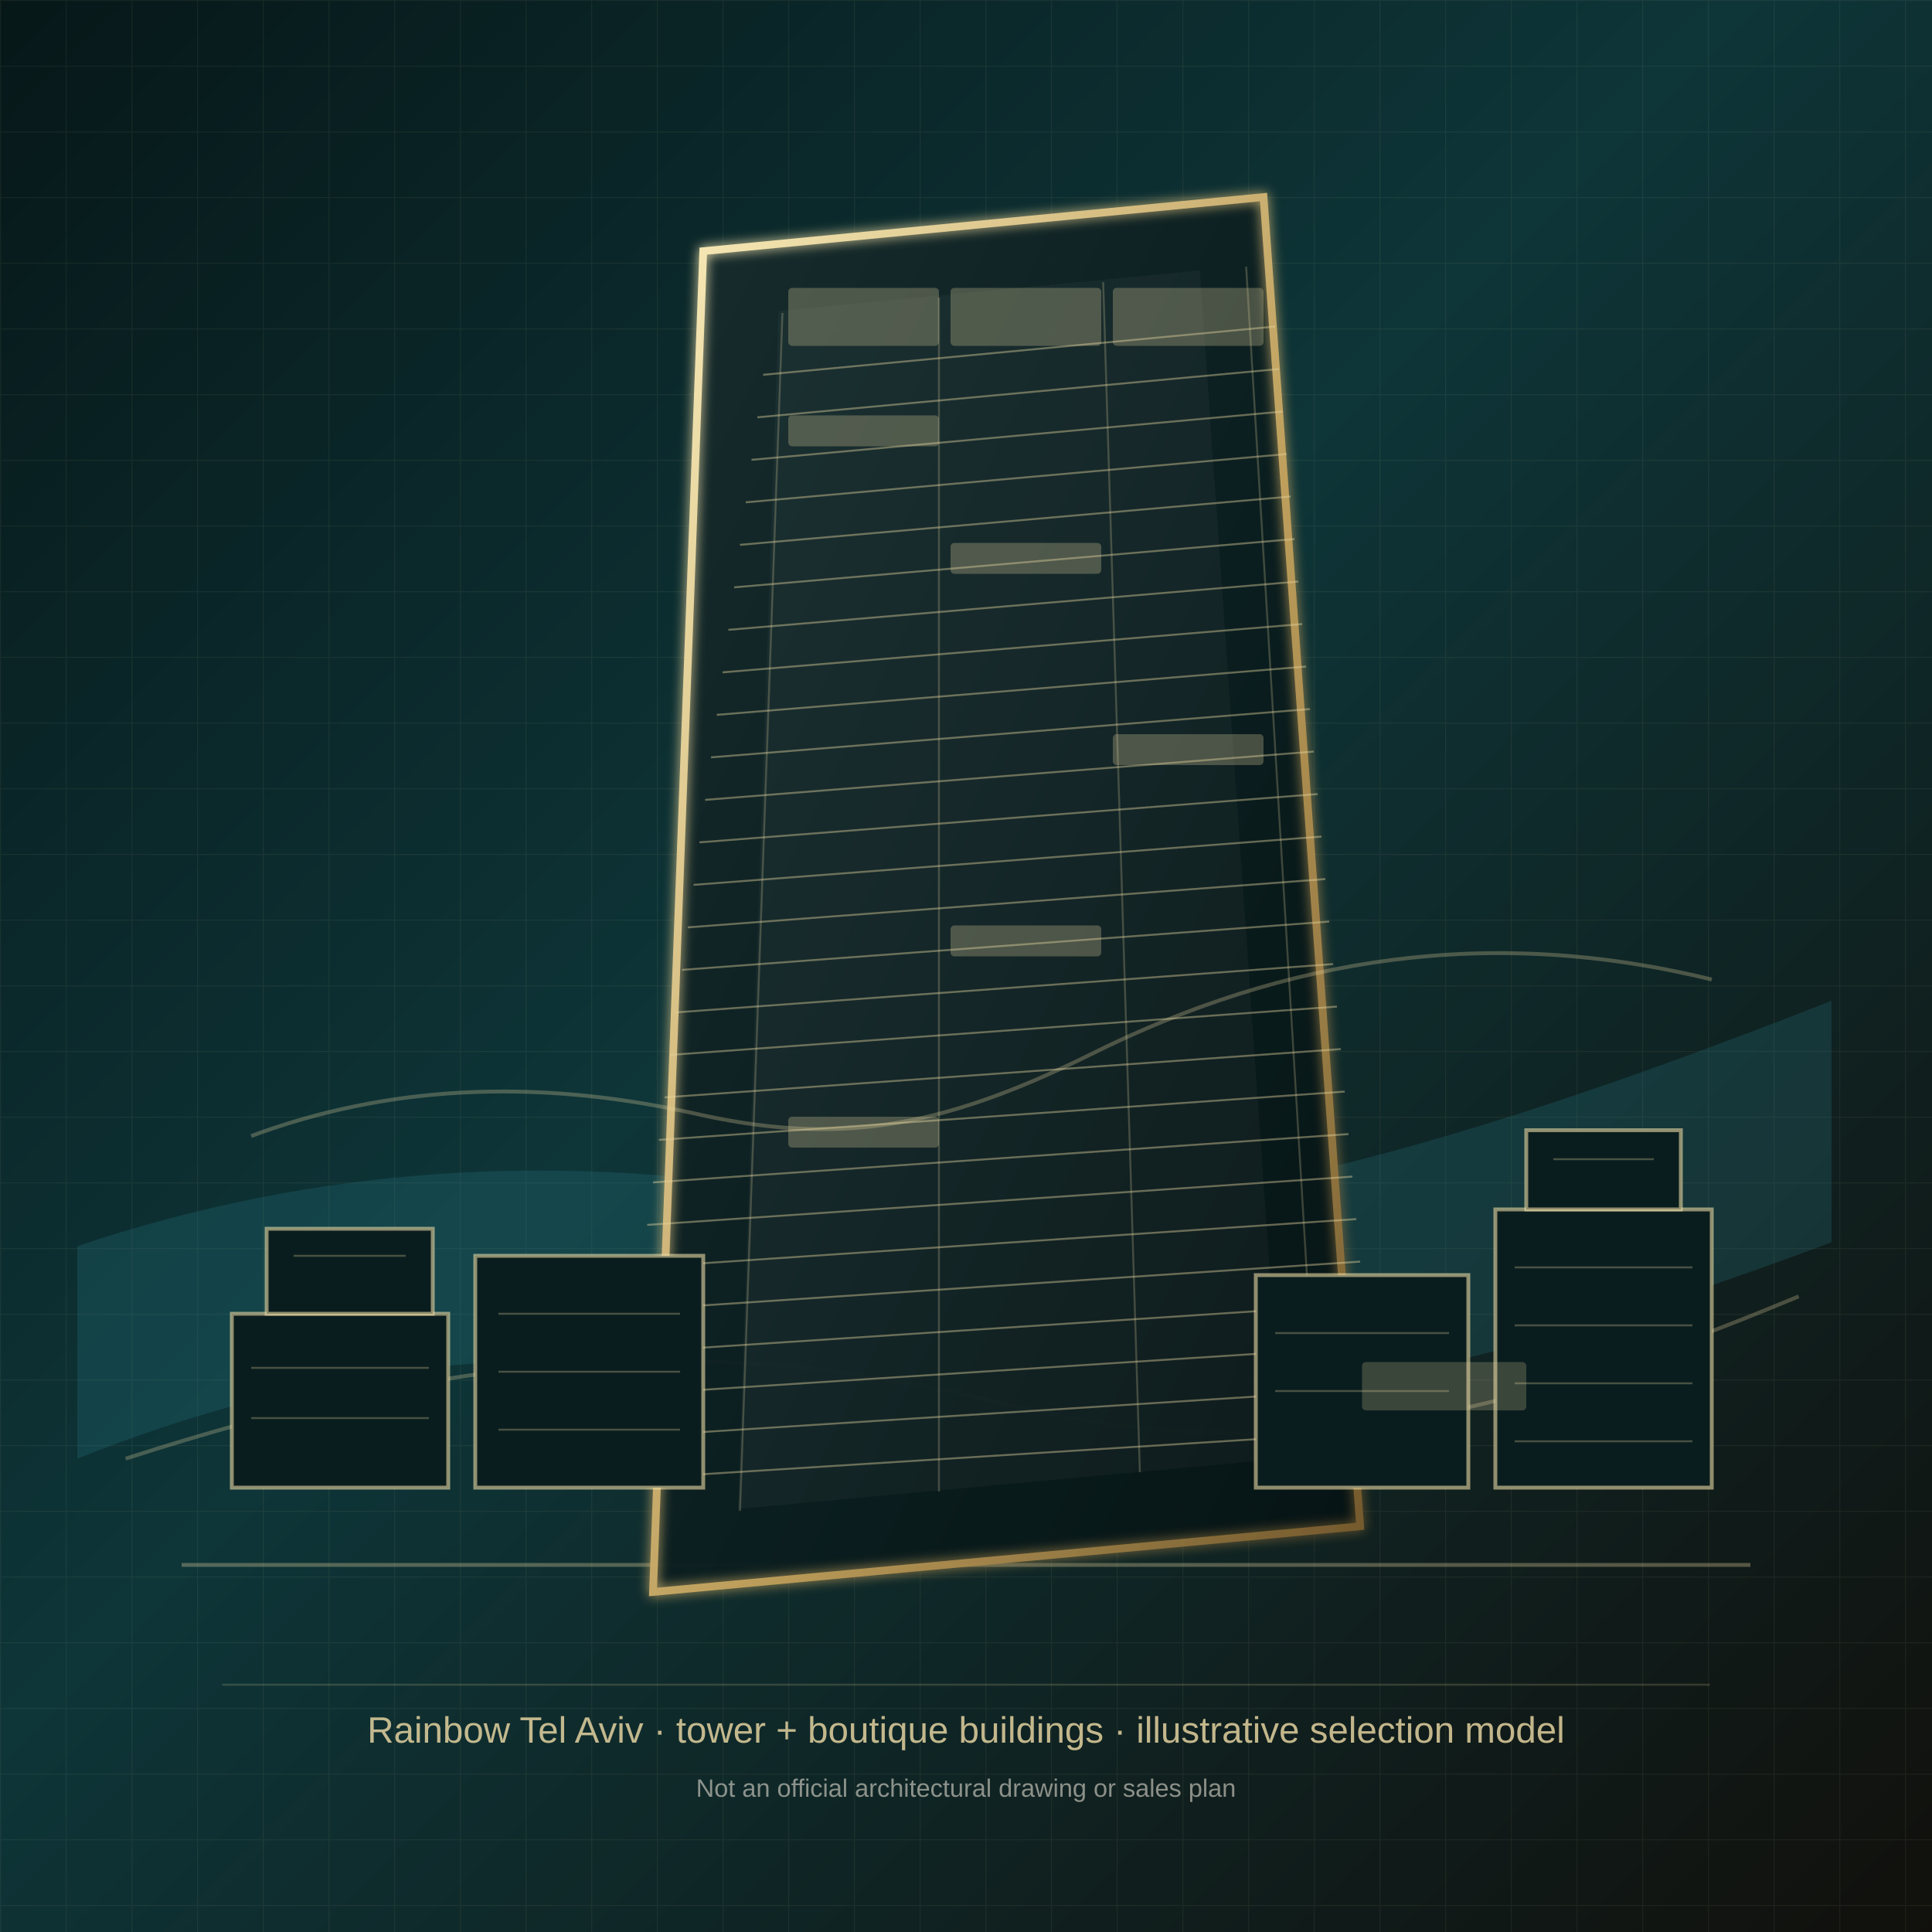
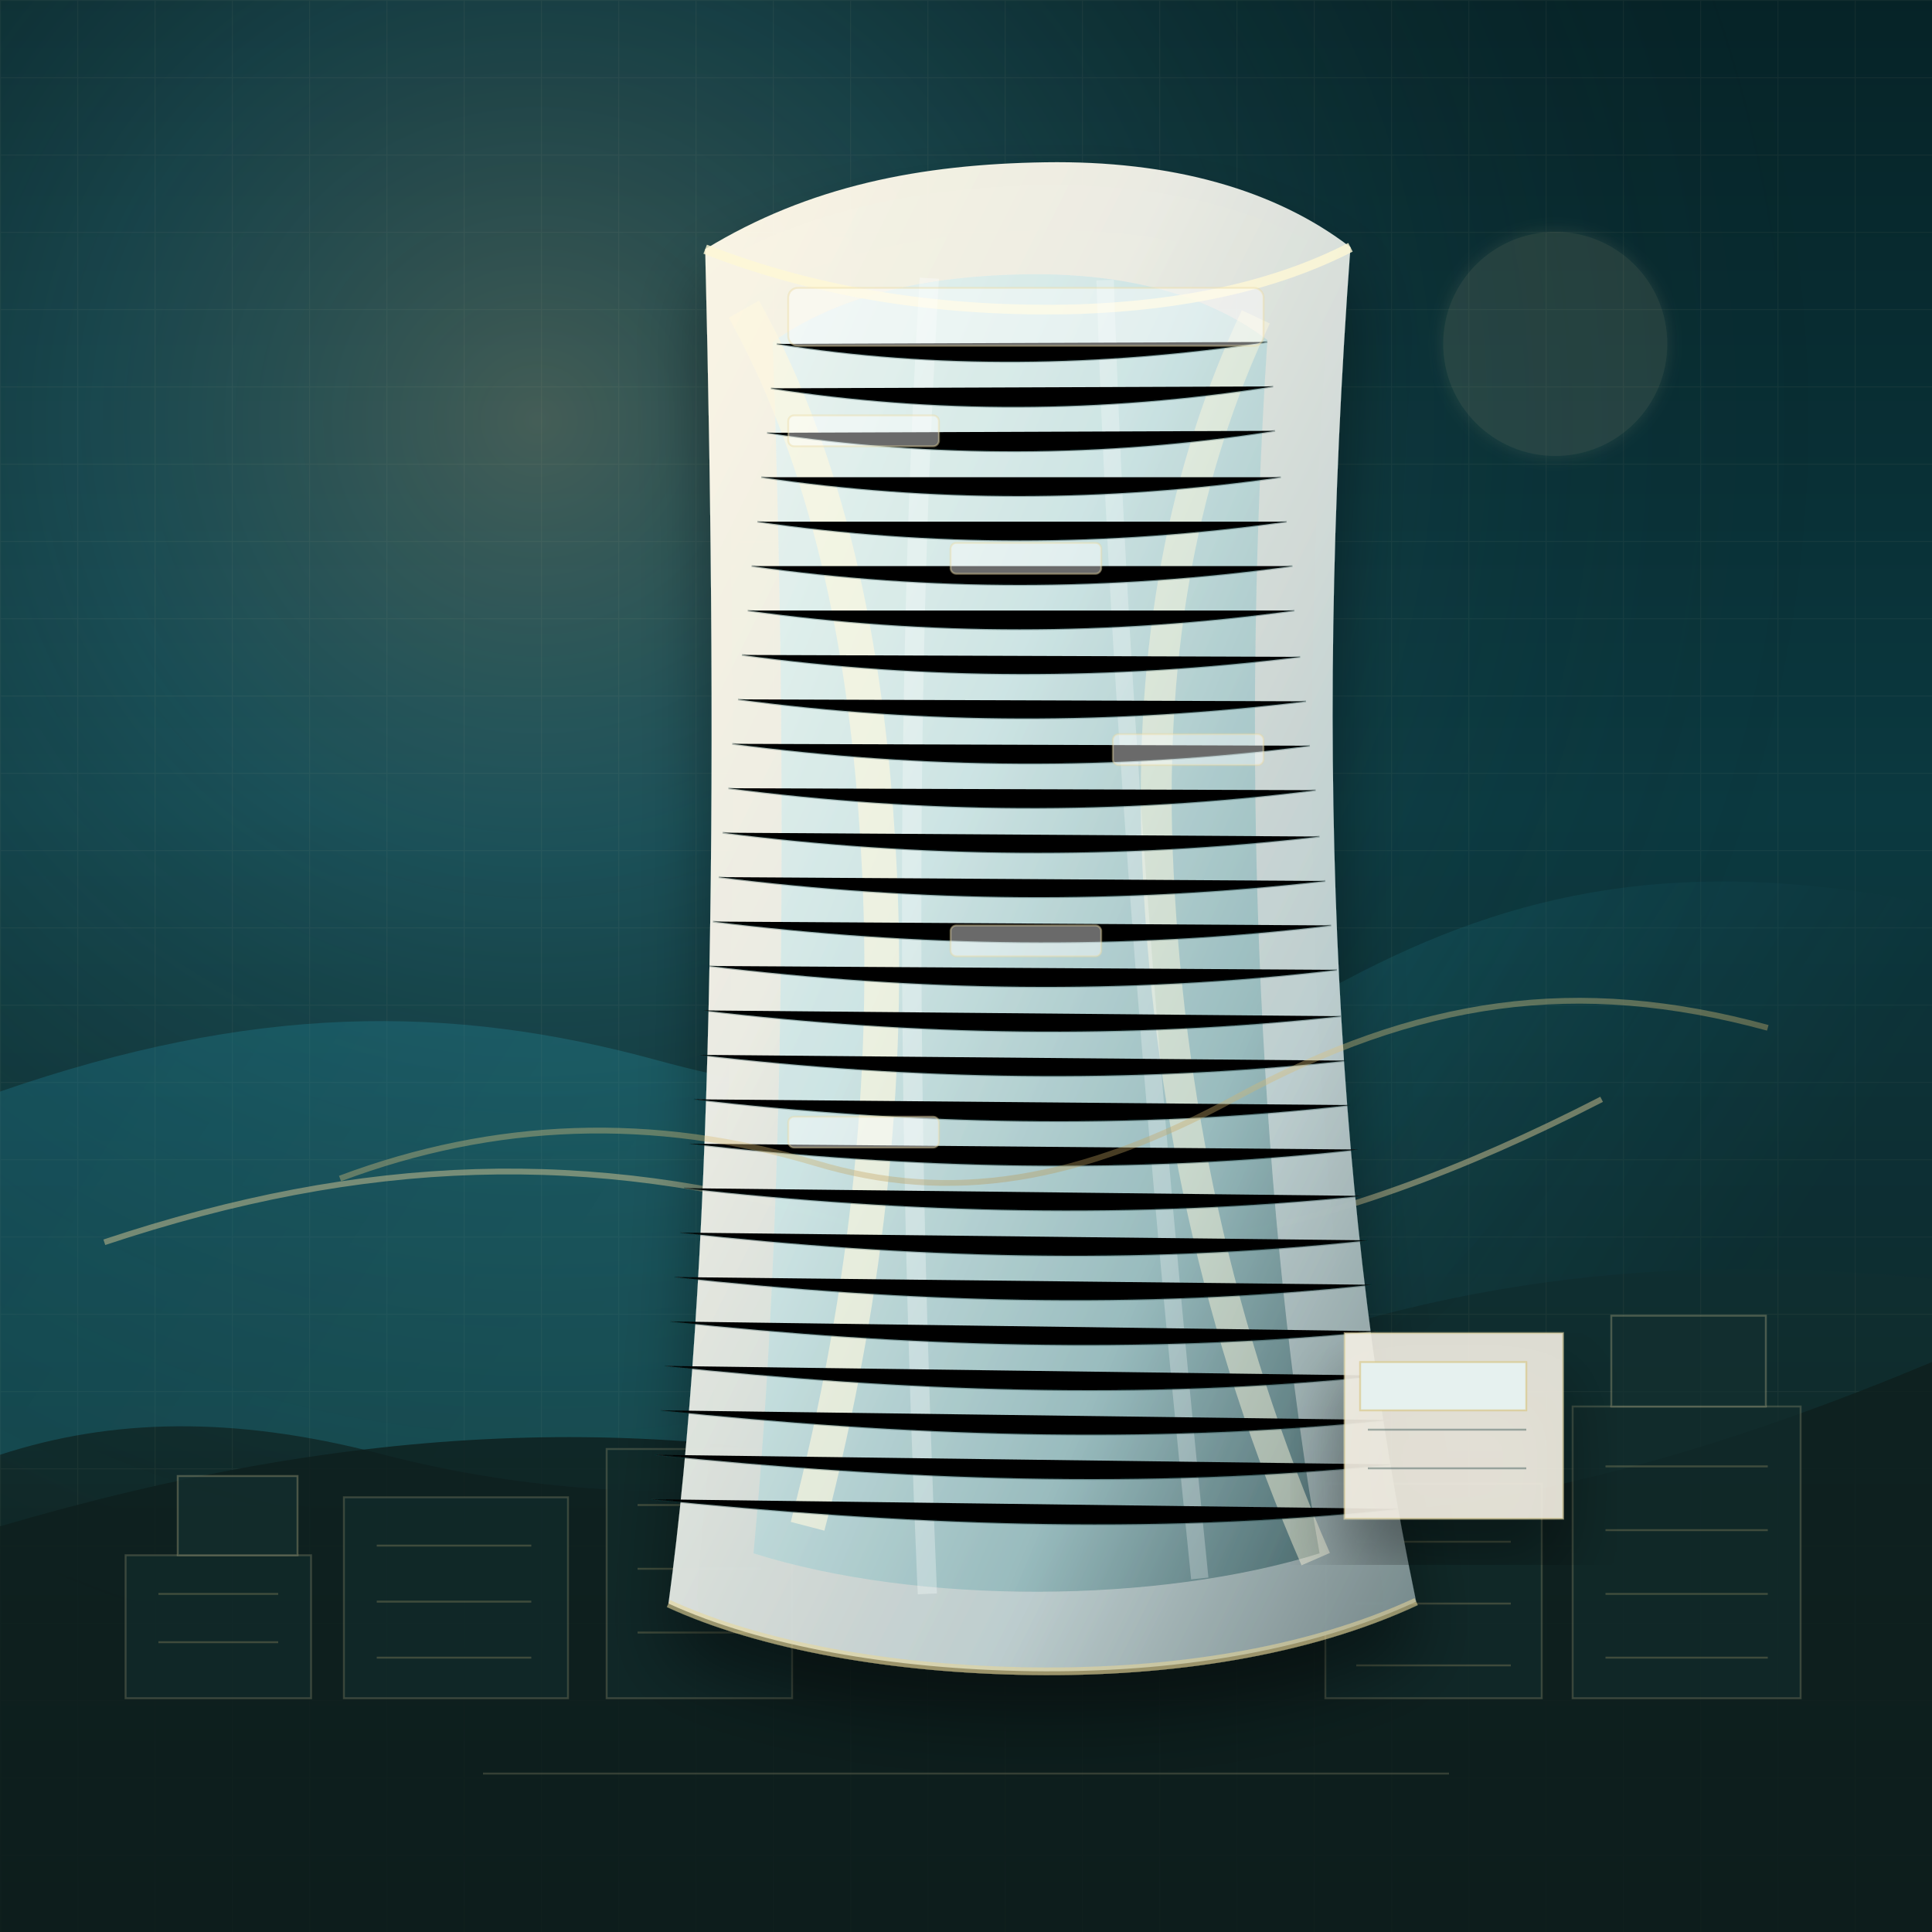
<svg xmlns="http://www.w3.org/2000/svg" viewBox="0 0 1000 1000" role="img" aria-labelledby="title desc">
  <defs>
-     <linearGradient id="bg" x1="0" y1="0" x2="1" y2="1">
-       <stop offset="0" stop-color="#071718" />
-       <stop offset=".45" stop-color="#0e3538" />
-       <stop offset="1" stop-color="#11100c" />
+     <linearGradient id="sky" x1="0" y1="0" x2="0" y2="1">
+       <stop offset="0" stop-color="#062327" />
+       <stop offset=".42" stop-color="#0b3940" />
+       <stop offset=".76" stop-color="#102a2a" />
+       <stop offset="1" stop-color="#0b1615" />
    </linearGradient>
-     <linearGradient id="tower" x1="0" y1="0" x2="1" y2="1">
-       <stop offset="0" stop-color="#182c2d" />
-       <stop offset=".55" stop-color="#0b1e1f" />
-       <stop offset="1" stop-color="#061213" />
+     <radialGradient id="coastGlow" cx=".28" cy=".22" r=".68">
+       <stop offset="0" stop-color="#fff2c3" stop-opacity=".24" />
+       <stop offset=".34" stop-color="#6ecad7" stop-opacity=".16" />
+       <stop offset="1" stop-color="#071312" stop-opacity="0" />
+     </radialGradient>
+     <linearGradient id="sea" x1="0" y1="0" x2="1" y2=".2">
+       <stop offset="0" stop-color="#1f7e94" stop-opacity=".32" />
+       <stop offset=".55" stop-color="#2aa6b7" stop-opacity=".26" />
+       <stop offset="1" stop-color="#0a2830" stop-opacity=".18" />
+     </linearGradient>
+     <linearGradient id="glass" x1="0" y1="0" x2="1" y2="1">
+       <stop offset="0" stop-color="#eaf7f6" />
+       <stop offset=".38" stop-color="#c7e4e5" />
+       <stop offset=".72" stop-color="#8fb7ba" />
+       <stop offset="1" stop-color="#37595d" />
+     </linearGradient>
+     <linearGradient id="whiteShell" x1="0" y1="0" x2="1" y2="1">
+       <stop offset="0" stop-color="#fff9e7" />
+       <stop offset=".32" stop-color="#f0efe6" />
+       <stop offset=".72" stop-color="#bfcfd0" />
+       <stop offset="1" stop-color="#75888a" />
    </linearGradient>
    <linearGradient id="champagne" x1="0" y1="0" x2="1" y2="1">
-       <stop offset="0" stop-color="#fff1bf" />
-       <stop offset=".55" stop-color="#c2a15d" />
-       <stop offset="1" stop-color="#72572b" />
+       <stop offset="0" stop-color="#fff4bf" />
+       <stop offset=".52" stop-color="#d9bd76" />
+       <stop offset="1" stop-color="#8c6b32" />
    </linearGradient>
-     <pattern id="grid" width="34" height="34" patternUnits="userSpaceOnUse">
-       <path d="M34 0H0v34" fill="none" stroke="#ead8a3" stroke-opacity=".065" stroke-width="1" />
-     </pattern>
-     <filter id="soft" x="-20%" y="-20%" width="140%" height="140%">
-       <feGaussianBlur stdDeviation="3" result="b" />
+     <filter id="softShadow" x="-25%" y="-25%" width="150%" height="150%">
+       <feDropShadow dx="0" dy="24" stdDeviation="18" flood-color="#020808" flood-opacity=".42" />
+     </filter>
+     <filter id="glow" x="-40%" y="-40%" width="180%" height="180%">
+       <feGaussianBlur stdDeviation="4" result="blur" />
      <feMerge>
-         <feMergeNode in="b" />
+         <feMergeNode in="blur" />
        <feMergeNode in="SourceGraphic" />
      </feMerge>
    </filter>
+     <pattern id="blueprint" width="40" height="40" patternUnits="userSpaceOnUse">
+       <path d="M40 0H0v40" fill="none" stroke="#ead8a3" stroke-opacity=".055" stroke-width="1" />
+     </pattern>
  </defs>
-   <rect width="1000" height="1000" fill="url(#bg)" />
-   <rect width="1000" height="1000" fill="url(#grid)" />
-   <path d="M40 645c122-41 250-50 383-26 138 25 286-7 525-101v125c-221 83-383 107-539 74-122-26-244-12-369 38z" fill="#2f8a9c" opacity=".2" />
-   <path d="M65 755c170-55 302-66 452-29 144 35 258 10 414-55" fill="none" stroke="#ead8a3" stroke-opacity=".27" stroke-width="2" />
-   <path d="M94 810h812" stroke="#ead8a3" stroke-opacity=".32" stroke-width="2" />
-   <g opacity=".98">
-     <path d="M364 130 654 102 704 790 338 824z" fill="url(#tower)" />
-     <path d="M364 130 654 102 704 790 338 824z" fill="none" stroke="url(#champagne)" stroke-width="4" filter="url(#soft)" />
-     <path d="M403 161 621 140 664 755 382 781z" fill="#ffffff" opacity=".035" />
+   <rect width="1000" height="1000" fill="url(#sky)" />
+   <rect width="1000" height="1000" fill="url(#coastGlow)" />
+   <rect width="1000" height="1000" fill="url(#blueprint)" />
+   <path d="M0 565c130-45 232-46 341-16 143 39 247 15 356-42 87-46 174-65 303-39v194c-156-16-276 6-400 58-126 52-265 69-405 32-74-19-137-18-195 1z" fill="url(#sea)" />
+   <path d="M54 643c135-45 252-48 377-12 128 37 254 12 398-62" fill="none" stroke="#e9d49a" stroke-opacity=".45" stroke-width="3" />
+   <path d="M0 790c188-55 337-58 488-24 174 39 318 20 512-61v295H0z" fill="#0d1f1d" opacity=".82" />
+   <g opacity=".7">
+     <path d="M65 805h96v74H65zM178 775h116v104H178zM314 750h96v129H314zM686 768h112v111H686zM814 728h118v151H814z" fill="#112b2b" stroke="#ead8a3" stroke-opacity=".28" />
+     <path d="M82 825h62M82 850h62M195 800h80M195 829h80M195 858h80M330 779h64M330 812h64M330 845h64M702 798h80M702 830h80M702 862h80M831 759h84M831 792h84M831 825h84M831 858h84" stroke="#d8c482" stroke-opacity=".34" />
+     <path d="M92 764h62v41H92zM834 681h80v47H834z" fill="#142f2f" stroke="#ead8a3" stroke-opacity=".38" />
+   </g>
+   <g filter="url(#softShadow)">
+     <path d="M346 830C369 661 372 413 365 129c54-33 112-44 176-45 65-1 119 14 158 44-20 270-7 505 34 701-56 26-127 37-199 36-72-1-140-13-188-35z" fill="url(#whiteShell)" opacity=".98" />
+     <path d="M390 804c16-169 18-398 10-627 35-25 81-34 129-35 50-1 94 9 127 34-15 230-3 457 27 628-83 26-207 27-293 0z" fill="url(#glass)" opacity=".78" />
+     <path d="M365 129c59 23 124 33 194 31 54-2 101-12 140-32" fill="none" stroke="#fff8d5" stroke-opacity=".8" stroke-width="5" />
+     <path d="M346 830c48 22 116 34 188 35 72 1 143-10 199-36" fill="none" stroke="#e8d79a" stroke-opacity=".56" stroke-width="4" />
+     <path d="M385 160c39 70 62 160 69 270 8 118-4 237-36 360" fill="none" stroke="#fff8df" stroke-opacity=".62" stroke-width="18" />
+     <path d="M650 164c-37 78-55 170-51 277 5 127 31 249 82 366" fill="none" stroke="#fff7dc" stroke-opacity=".46" stroke-width="16" />
+     <path d="M481 144c-12 201-12 424-1 681" fill="none" stroke="#ffffff" stroke-opacity=".3" stroke-width="10" />
+     <path d="M572 145c6 189 22 408 49 672" fill="none" stroke="#ffffff" stroke-opacity=".26" stroke-width="9" />
+     <g stroke="#123234" stroke-opacity=".28" stroke-width="1">
+       <path d="M402 178c82 13 167 12 254-1" />
+       <path d="M399 201c84 13 171 13 260-1" />
+       <path d="M397 224c85 13 174 13 263-1" />
+       <path d="M394 247c88 13 178 13 269 0" />
+       <path d="M392 270c90 13 181 13 274 0" />
+       <path d="M389 293c92 13 185 13 280 0" />
+       <path d="M387 316c93 13 188 13 283 0" />
+       <path d="M384 339c95 13 191 13 289 1" />
+       <path d="M382 362c97 13 195 13 294 1" />
+       <path d="M379 385c99 13 198 14 299 1" />
+       <path d="M377 408c101 13 201 14 304 1" />
+       <path d="M374 431c102 13 205 14 309 2" />
+       <path d="M372 454c104 13 208 14 314 2" />
+       <path d="M369 477c106 13 212 15 320 2" />
+       <path d="M367 500c108 13 215 15 325 2" />
+       <path d="M364 523c110 13 219 15 330 3" />
+       <path d="M362 546c111 13 222 15 335 3" />
+       <path d="M359 569c113 13 226 16 340 3" />
+       <path d="M357 592c115 13 229 16 346 3" />
+       <path d="M354 615c117 13 233 16 351 4" />
+       <path d="M352 638c118 13 236 17 356 4" />
+       <path d="M349 661c120 13 240 17 361 4" />
+       <path d="M347 684c122 13 243 17 366 5" />
+       <path d="M344 707c124 13 247 18 371 5" />
+       <path d="M342 730c125 13 250 18 377 5" />
+       <path d="M339 753c127 13 254 18 382 5" />
+       <path d="M337 776c129 13 257 19 387 5" />
+     </g>
+     <g fill="#ffffff" opacity=".42">
+       <rect x="408" y="149" width="246" height="30" rx="5" />
+       <rect x="408" y="215" width="78" height="16" rx="3" />
+       <rect x="492" y="281" width="78" height="16" rx="3" />
+       <rect x="576" y="380" width="78" height="16" rx="3" />
+       <rect x="492" y="479" width="78" height="16" rx="3" />
+       <rect x="408" y="578" width="78" height="16" rx="3" />
+     </g>
    <g stroke="#ead8a3" stroke-opacity=".42" stroke-width="1">
-       <path d="M395 194 660 169" />
-       <path d="M392 216 662 191" />
-       <path d="M389 238 664 213" />
-       <path d="M386 260 666 235" />
-       <path d="M383 282 668 257" />
-       <path d="M380 304 670 279" />
-       <path d="M377 326 672 301" />
-       <path d="M374 348 674 323" />
-       <path d="M371 370 676 345" />
-       <path d="M368 392 678 367" />
-       <path d="M365 414 680 389" />
-       <path d="M362 436 682 411" />
-       <path d="M359 458 684 433" />
-       <path d="M356 480 686 455" />
-       <path d="M353 502 688 477" />
-       <path d="M350 524 690 499" />
-       <path d="M347 546 692 521" />
-       <path d="M344 568 694 543" />
-       <path d="M341 590 696 565" />
-       <path d="M338 612 698 587" />
-       <path d="M335 634 700 609" />
-       <path d="M332 656 702 631" />
-       <path d="M329 678 704 653" />
-       <path d="M326 700 706 675" />
-       <path d="M323 722 708 697" />
-       <path d="M320 744 710 719" />
-       <path d="M317 766 712 741" />
-     </g>
-     <g stroke="#ead8a3" stroke-opacity=".24" stroke-width="1">
-       <path d="M405 162 383 782" />
-       <path d="M486 154 486 772" />
-       <path d="M571 146 590 762" />
-       <path d="M645 138 682 752" />
-     </g>
-     <g fill="#ead8a3" opacity=".28">
-       <rect x="408" y="149" width="78" height="30" rx="2" />
-       <rect x="492" y="149" width="78" height="30" rx="2" />
-       <rect x="576" y="149" width="78" height="30" rx="2" />
-       <rect x="408" y="215" width="78" height="16" rx="2" />
-       <rect x="492" y="281" width="78" height="16" rx="2" />
-       <rect x="576" y="380" width="78" height="16" rx="2" />
-       <rect x="492" y="479" width="78" height="16" rx="2" />
-       <rect x="408" y="578" width="78" height="16" rx="2" />
+       <rect x="408" y="149" width="246" height="30" rx="5" fill="none" />
+       <rect x="408" y="215" width="78" height="16" rx="3" fill="none" />
+       <rect x="492" y="281" width="78" height="16" rx="3" fill="none" />
+       <rect x="576" y="380" width="78" height="16" rx="3" fill="none" />
+       <rect x="492" y="479" width="78" height="16" rx="3" fill="none" />
+       <rect x="408" y="578" width="78" height="16" rx="3" fill="none" />
    </g>
  </g>
-   <g stroke="#ead8a3" stroke-opacity=".6" stroke-width="2" fill="#0a1d1e">
-     <path d="M120 680h112v90H120z" />
-     <path d="M246 650h118v120H246z" />
-     <path d="M650 660h110v110H650z" />
-     <path d="M774 626h112v144H774z" />
-     <path d="M138 636h86v44H138z" />
-     <path d="M790 585h80v41H790z" />
+   <g filter="url(#softShadow)">
+     <path d="M696 690h113v96H696z" fill="#f3f0e3" opacity=".9" stroke="#ead8a3" stroke-opacity=".6" />
+     <path d="M704 705h86v25H704z" fill="#e6f1ef" stroke="#d5bf74" stroke-opacity=".55" />
+     <path d="M708 740h82M708 760h82" stroke="#103337" stroke-opacity=".35" />
  </g>
-   <g stroke="#ead8a3" stroke-opacity=".28" stroke-width="1">
-     <path d="M130 708h92M130 734h92M258 680h94M258 710h94M258 740h94M660 690h90M660 720h90M784 656h92M784 686h92M784 716h92M784 746h92" />
-     <path d="M152 650h58M804 600h52" />
-   </g>
-   <rect x="705" y="705" width="85" height="25" rx="2" fill="#ead8a3" opacity=".22" />
-   <path d="M130 588c70-26 146-30 228-12 74 17 127 9 206-30 102-51 208-67 322-39" fill="none" stroke="#ead8a3" stroke-opacity=".28" stroke-width="2" />
-   <path d="M115 872h770" stroke="#ead8a3" stroke-opacity=".18" />
-   <text x="500" y="902" text-anchor="middle" fill="#ead8a3" fill-opacity=".82" font-family="Arial, sans-serif" font-size="19">Rainbow Tel Aviv · tower + boutique buildings · illustrative selection model</text>
-   <text x="500" y="930" text-anchor="middle" fill="#f6efe2" fill-opacity=".54" font-family="Arial, sans-serif" font-size="13">Not an official architectural drawing or sales plan</text>
+   <path d="M176 610c80-30 162-33 246-8 70 21 137 10 218-34 94-51 176-63 275-36" fill="none" stroke="url(#champagne)" stroke-opacity=".38" stroke-width="3" />
+   <circle cx="805" cy="178" r="58" fill="#ead8a3" opacity=".12" filter="url(#glow)" />
+   <path d="M250 918h500" stroke="#ead8a3" stroke-opacity=".18" />
</svg>
